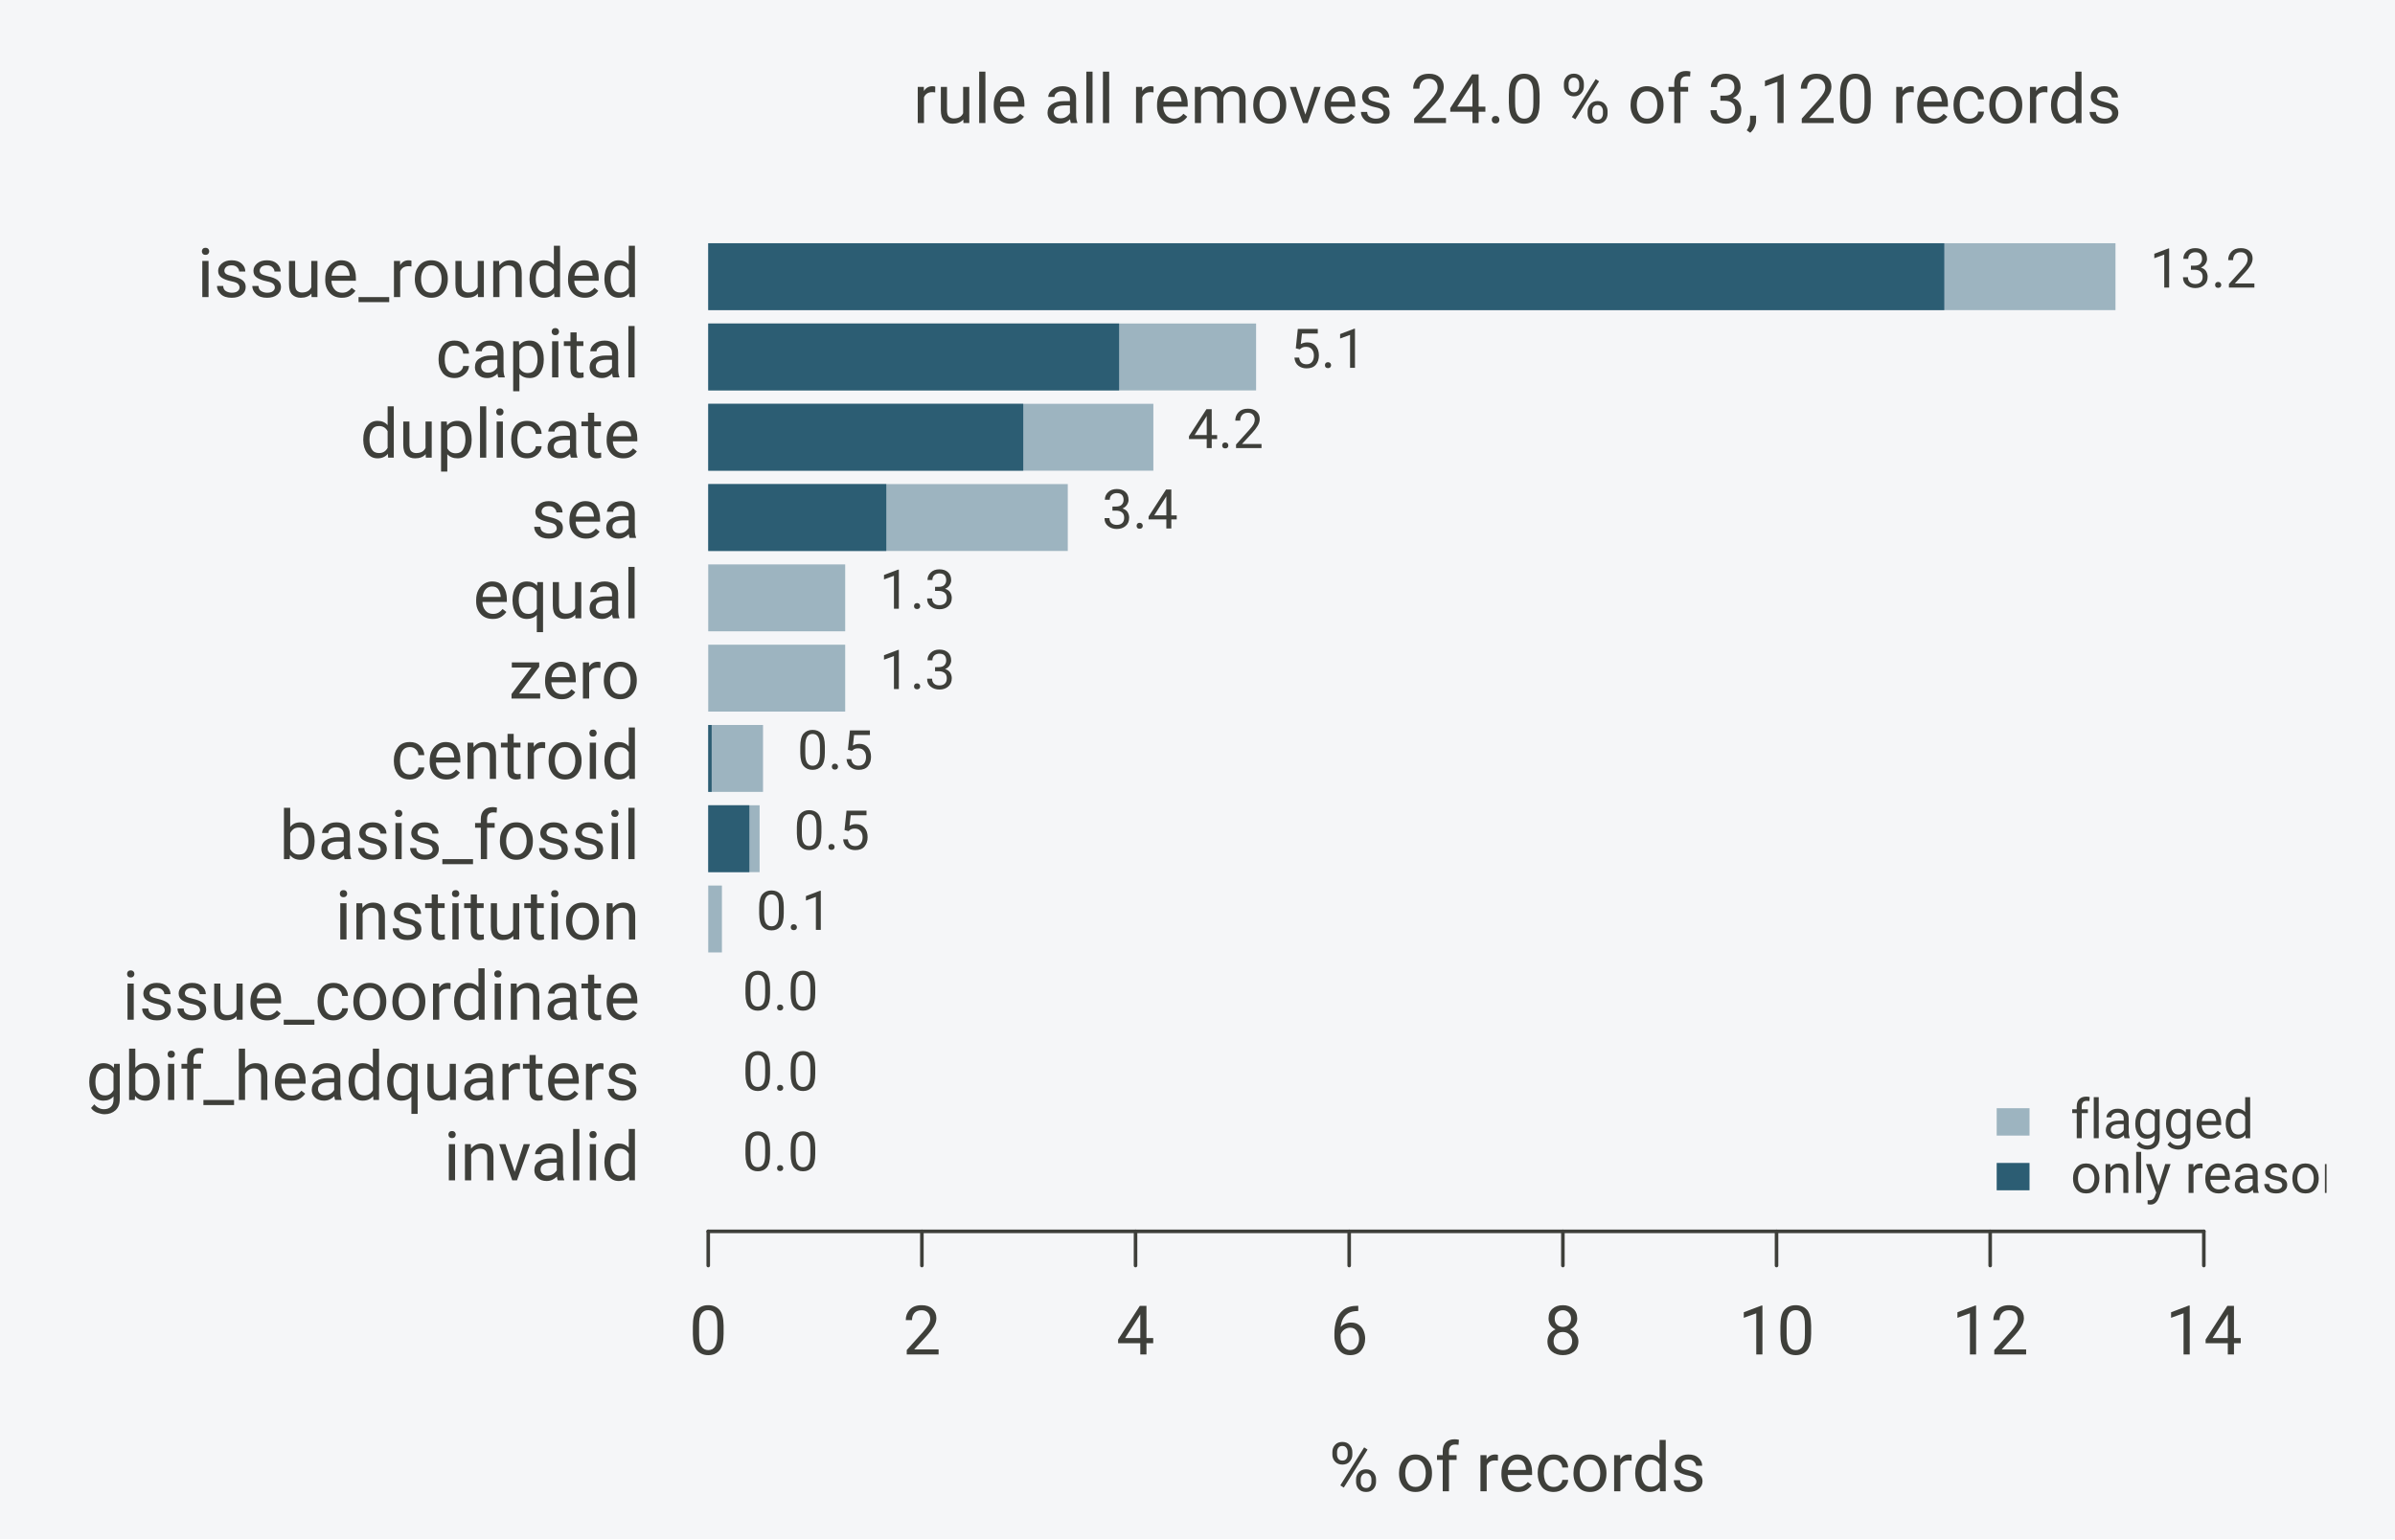
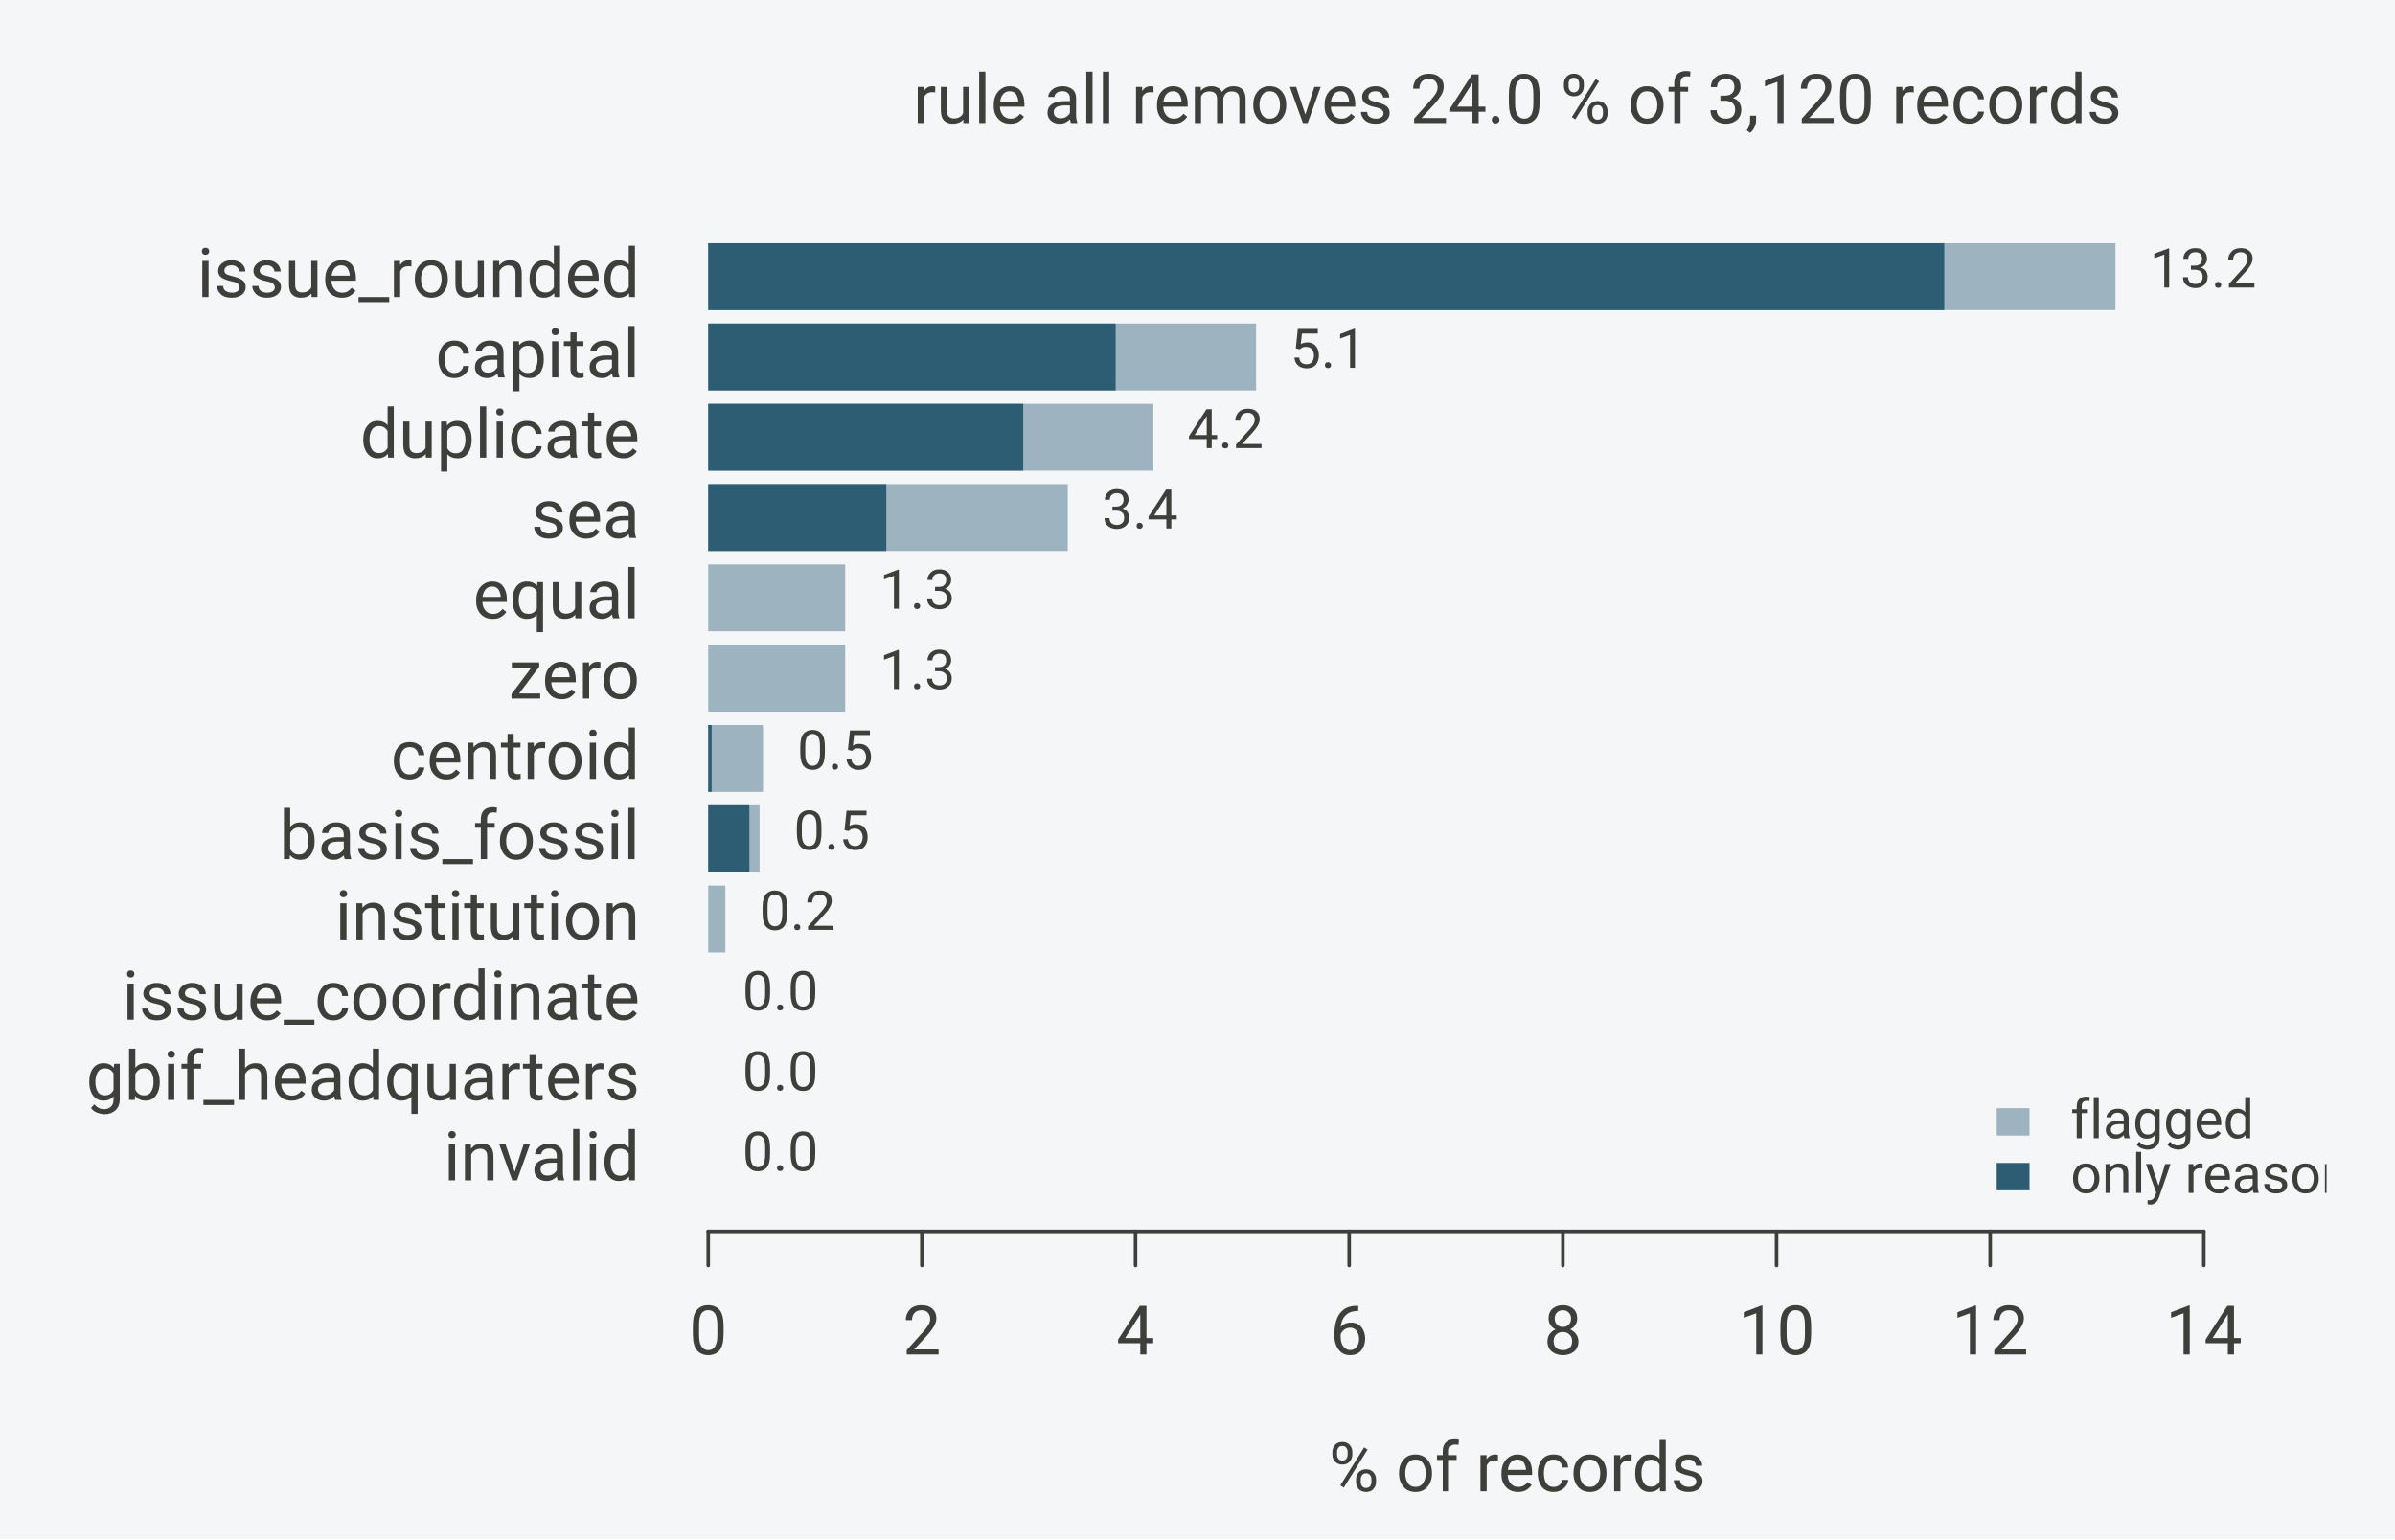
<svg xmlns="http://www.w3.org/2000/svg" width="504.00pt" height="324.00pt" viewBox="0 0 504.00 324.00">
  <g class="svglite">
    <defs>
      <style type="text/css">
    /* theme-aware-processed */
    .svglite line, .svglite polyline, .svglite polygon, .svglite path, .svglite circle {
      fill: none;
      stroke: #3E3F3A;
      stroke-linecap: round;
      stroke-linejoin: round;
      stroke-miterlimit: 10.00;
    }
    .svglite &gt; g &gt; rect {
      fill: none;
      stroke: #3E3F3A;
      stroke-linecap: round;
      stroke-linejoin: round;
      stroke-miterlimit: 10.00;
    }
    .svglite text {
      white-space: pre;
      fill: #3E3F3A;
    }
    .svglite g.glyphgroup path {
      fill: inherit;
      stroke: none;
    }
  </style>
    </defs>
    <rect width="100%" height="100%" style="stroke: none; fill: #F5F6F8;" />
    <defs>
      <clipPath id="cpMC4wMHw1MDQuMDB8MC4wMHwzMjQuMDA=">
        <rect x="0.00" y="0.00" width="504.00" height="324.00" />
      </clipPath>
    </defs>
    <g clip-path="url(#cpMC4wMHw1MDQuMDB8MC4wMHwzMjQuMDA=)">
      <rect x="149.04" y="237.12" width="0.00" height="14.08" style="stroke-width: 0.75; stroke: none; fill: #9DB4C0;" />
      <rect x="149.04" y="220.21" width="0.00" height="14.08" style="stroke-width: 0.75; stroke: none; fill: #9DB4C0;" />
      <rect x="149.04" y="203.31" width="0.00" height="14.08" style="stroke-width: 0.75; stroke: none; fill: #9DB4C0;" />
-       <rect x="149.04" y="186.41" width="2.88" height="14.08" style="stroke-width: 0.75; stroke: none; fill: #9DB4C0;" />
+       <rect x="149.04" y="186.41" width="3.60" height="14.08" style="stroke-width: 0.75; stroke: none; fill: #9DB4C0;" />
      <rect x="149.04" y="169.51" width="10.81" height="14.08" style="stroke-width: 0.75; stroke: none; fill: #9DB4C0;" />
      <rect x="149.04" y="152.61" width="11.53" height="14.08" style="stroke-width: 0.75; stroke: none; fill: #9DB4C0;" />
      <rect x="149.04" y="135.71" width="28.82" height="14.08" style="stroke-width: 0.75; stroke: none; fill: #9DB4C0;" />
      <rect x="149.04" y="118.81" width="28.82" height="14.08" style="stroke-width: 0.75; stroke: none; fill: #9DB4C0;" />
      <rect x="149.04" y="101.90" width="75.66" height="14.08" style="stroke-width: 0.75; stroke: none; fill: #9DB4C0;" />
      <rect x="149.04" y="85.00" width="93.67" height="14.08" style="stroke-width: 0.75; stroke: none; fill: #9DB4C0;" />
      <rect x="149.04" y="68.10" width="115.29" height="14.08" style="stroke-width: 0.75; stroke: none; fill: #9DB4C0;" />
      <rect x="149.04" y="51.20" width="296.14" height="14.08" style="stroke-width: 0.75; stroke: none; fill: #9DB4C0;" />
      <text x="134.64" y="248.46" text-anchor="end" style="font-size: 1.2em; font-family: &quot;Roboto&quot;, -apple-system, BlinkMacSystemFont, &quot;Segoe UI&quot;, system-ui, sans-serif;">invalid</text>
      <text x="134.64" y="231.55" text-anchor="end" style="font-size: 1.2em; font-family: &quot;Roboto&quot;, -apple-system, BlinkMacSystemFont, &quot;Segoe UI&quot;, system-ui, sans-serif;">gbif_headquarters</text>
      <text x="134.64" y="214.65" text-anchor="end" style="font-size: 1.2em; font-family: &quot;Roboto&quot;, -apple-system, BlinkMacSystemFont, &quot;Segoe UI&quot;, system-ui, sans-serif;">issue_coordinate</text>
      <text x="134.64" y="197.75" text-anchor="end" style="font-size: 1.2em; font-family: &quot;Roboto&quot;, -apple-system, BlinkMacSystemFont, &quot;Segoe UI&quot;, system-ui, sans-serif;">institution</text>
      <text x="134.64" y="180.85" text-anchor="end" style="font-size: 1.2em; font-family: &quot;Roboto&quot;, -apple-system, BlinkMacSystemFont, &quot;Segoe UI&quot;, system-ui, sans-serif;">basis_fossil</text>
      <text x="134.64" y="163.95" text-anchor="end" style="font-size: 1.2em; font-family: &quot;Roboto&quot;, -apple-system, BlinkMacSystemFont, &quot;Segoe UI&quot;, system-ui, sans-serif;">centroid</text>
      <text x="134.64" y="147.05" text-anchor="end" style="font-size: 1.2em; font-family: &quot;Roboto&quot;, -apple-system, BlinkMacSystemFont, &quot;Segoe UI&quot;, system-ui, sans-serif;">zero</text>
      <text x="134.64" y="130.15" text-anchor="end" style="font-size: 1.2em; font-family: &quot;Roboto&quot;, -apple-system, BlinkMacSystemFont, &quot;Segoe UI&quot;, system-ui, sans-serif;">equal</text>
      <text x="134.64" y="113.24" text-anchor="end" style="font-size: 1.2em; font-family: &quot;Roboto&quot;, -apple-system, BlinkMacSystemFont, &quot;Segoe UI&quot;, system-ui, sans-serif;">sea</text>
      <text x="134.64" y="96.34" text-anchor="end" style="font-size: 1.2em; font-family: &quot;Roboto&quot;, -apple-system, BlinkMacSystemFont, &quot;Segoe UI&quot;, system-ui, sans-serif;">duplicate</text>
      <text x="134.64" y="79.44" text-anchor="end" style="font-size: 1.2em; font-family: &quot;Roboto&quot;, -apple-system, BlinkMacSystemFont, &quot;Segoe UI&quot;, system-ui, sans-serif;">capital</text>
      <text x="134.64" y="62.54" text-anchor="end" style="font-size: 1.2em; font-family: &quot;Roboto&quot;, -apple-system, BlinkMacSystemFont, &quot;Segoe UI&quot;, system-ui, sans-serif;">issue_rounded</text>
      <text x="319.32" y="313.92" text-anchor="middle" style="font-size: 1.2em; font-family: &quot;Roboto&quot;, -apple-system, BlinkMacSystemFont, &quot;Segoe UI&quot;, system-ui, sans-serif;">% of records</text>
      <line x1="149.04" y1="259.20" x2="463.77" y2="259.20" style="stroke-width: 0.75;" />
      <line x1="149.04" y1="259.20" x2="149.04" y2="266.40" style="stroke-width: 0.75;" />
      <line x1="194.00" y1="259.20" x2="194.00" y2="266.40" style="stroke-width: 0.75;" />
      <line x1="238.96" y1="259.20" x2="238.96" y2="266.40" style="stroke-width: 0.75;" />
      <line x1="283.92" y1="259.20" x2="283.92" y2="266.40" style="stroke-width: 0.75;" />
      <line x1="328.89" y1="259.20" x2="328.89" y2="266.40" style="stroke-width: 0.75;" />
      <line x1="373.85" y1="259.20" x2="373.85" y2="266.40" style="stroke-width: 0.75;" />
      <line x1="418.81" y1="259.20" x2="418.81" y2="266.40" style="stroke-width: 0.75;" />
      <line x1="463.77" y1="259.20" x2="463.77" y2="266.40" style="stroke-width: 0.75;" />
      <text x="149.04" y="285.12" text-anchor="middle" style="font-size: 1.2em; font-family: &quot;Roboto&quot;, -apple-system, BlinkMacSystemFont, &quot;Segoe UI&quot;, system-ui, sans-serif;">0</text>
      <text x="194.00" y="285.12" text-anchor="middle" style="font-size: 1.2em; font-family: &quot;Roboto&quot;, -apple-system, BlinkMacSystemFont, &quot;Segoe UI&quot;, system-ui, sans-serif;">2</text>
      <text x="238.96" y="285.12" text-anchor="middle" style="font-size: 1.2em; font-family: &quot;Roboto&quot;, -apple-system, BlinkMacSystemFont, &quot;Segoe UI&quot;, system-ui, sans-serif;">4</text>
      <text x="283.92" y="285.12" text-anchor="middle" style="font-size: 1.2em; font-family: &quot;Roboto&quot;, -apple-system, BlinkMacSystemFont, &quot;Segoe UI&quot;, system-ui, sans-serif;">6</text>
      <text x="328.89" y="285.12" text-anchor="middle" style="font-size: 1.2em; font-family: &quot;Roboto&quot;, -apple-system, BlinkMacSystemFont, &quot;Segoe UI&quot;, system-ui, sans-serif;">8</text>
      <text x="373.85" y="285.12" text-anchor="middle" style="font-size: 1.2em; font-family: &quot;Roboto&quot;, -apple-system, BlinkMacSystemFont, &quot;Segoe UI&quot;, system-ui, sans-serif;">10</text>
      <text x="418.81" y="285.12" text-anchor="middle" style="font-size: 1.2em; font-family: &quot;Roboto&quot;, -apple-system, BlinkMacSystemFont, &quot;Segoe UI&quot;, system-ui, sans-serif;">12</text>
      <text x="463.77" y="285.12" text-anchor="middle" style="font-size: 1.2em; font-family: &quot;Roboto&quot;, -apple-system, BlinkMacSystemFont, &quot;Segoe UI&quot;, system-ui, sans-serif;">14</text>
      <rect x="149.04" y="237.12" width="0.00" height="14.08" style="stroke-width: 0.75; stroke: none; fill: #2C5D73;" />
      <rect x="149.04" y="220.21" width="0.00" height="14.08" style="stroke-width: 0.75; stroke: none; fill: #2C5D73;" />
      <rect x="149.04" y="203.31" width="0.00" height="14.08" style="stroke-width: 0.75; stroke: none; fill: #2C5D73;" />
      <rect x="149.04" y="186.41" width="0.00" height="14.08" style="stroke-width: 0.75; stroke: none; fill: #2C5D73;" />
      <rect x="149.04" y="169.51" width="8.65" height="14.08" style="stroke-width: 0.75; stroke: none; fill: #2C5D73;" />
      <rect x="149.04" y="152.61" width="0.72" height="14.08" style="stroke-width: 0.75; stroke: none; fill: #2C5D73;" />
      <rect x="149.04" y="135.71" width="0.00" height="14.08" style="stroke-width: 0.75; stroke: none; fill: #2C5D73;" />
      <rect x="149.04" y="118.81" width="0.00" height="14.08" style="stroke-width: 0.75; stroke: none; fill: #2C5D73;" />
      <rect x="149.04" y="101.90" width="37.47" height="14.08" style="stroke-width: 0.75; stroke: none; fill: #2C5D73;" />
      <rect x="149.04" y="85.00" width="66.29" height="14.08" style="stroke-width: 0.75; stroke: none; fill: #2C5D73;" />
-       <rect x="149.04" y="68.10" width="86.46" height="14.08" style="stroke-width: 0.75; stroke: none; fill: #2C5D73;" />
+       <rect x="149.04" y="68.10" width="85.74" height="14.08" style="stroke-width: 0.75; stroke: none; fill: #2C5D73;" />
      <rect x="149.04" y="51.20" width="260.11" height="14.08" style="stroke-width: 0.75; stroke: none; fill: #2C5D73;" />
      <text x="156.24" y="246.45" style="font-size: 0.96em; font-family: &quot;Roboto&quot;, -apple-system, BlinkMacSystemFont, &quot;Segoe UI&quot;, system-ui, sans-serif;">0.0</text>
      <text x="156.24" y="229.55" style="font-size: 0.96em; font-family: &quot;Roboto&quot;, -apple-system, BlinkMacSystemFont, &quot;Segoe UI&quot;, system-ui, sans-serif;">0.0</text>
      <text x="156.24" y="212.64" style="font-size: 0.96em; font-family: &quot;Roboto&quot;, -apple-system, BlinkMacSystemFont, &quot;Segoe UI&quot;, system-ui, sans-serif;">0.0</text>
-       <text x="159.12" y="195.74" style="font-size: 0.96em; font-family: &quot;Roboto&quot;, -apple-system, BlinkMacSystemFont, &quot;Segoe UI&quot;, system-ui, sans-serif;">0.1</text>
+       <text x="159.84" y="195.74" style="font-size: 0.96em; font-family: &quot;Roboto&quot;, -apple-system, BlinkMacSystemFont, &quot;Segoe UI&quot;, system-ui, sans-serif;">0.2</text>
      <text x="167.05" y="178.84" style="font-size: 0.96em; font-family: &quot;Roboto&quot;, -apple-system, BlinkMacSystemFont, &quot;Segoe UI&quot;, system-ui, sans-serif;">0.5</text>
      <text x="167.77" y="161.94" style="font-size: 0.96em; font-family: &quot;Roboto&quot;, -apple-system, BlinkMacSystemFont, &quot;Segoe UI&quot;, system-ui, sans-serif;">0.5</text>
      <text x="185.06" y="145.04" style="font-size: 0.96em; font-family: &quot;Roboto&quot;, -apple-system, BlinkMacSystemFont, &quot;Segoe UI&quot;, system-ui, sans-serif;">1.3</text>
      <text x="185.06" y="128.14" style="font-size: 0.96em; font-family: &quot;Roboto&quot;, -apple-system, BlinkMacSystemFont, &quot;Segoe UI&quot;, system-ui, sans-serif;">1.3</text>
      <text x="231.90" y="111.24" style="font-size: 0.96em; font-family: &quot;Roboto&quot;, -apple-system, BlinkMacSystemFont, &quot;Segoe UI&quot;, system-ui, sans-serif;">3.4</text>
      <text x="249.91" y="94.33" style="font-size: 0.96em; font-family: &quot;Roboto&quot;, -apple-system, BlinkMacSystemFont, &quot;Segoe UI&quot;, system-ui, sans-serif;">4.2</text>
      <text x="271.53" y="77.43" style="font-size: 0.96em; font-family: &quot;Roboto&quot;, -apple-system, BlinkMacSystemFont, &quot;Segoe UI&quot;, system-ui, sans-serif;">5.1</text>
      <text x="452.38" y="60.53" style="font-size: 0.96em; font-family: &quot;Roboto&quot;, -apple-system, BlinkMacSystemFont, &quot;Segoe UI&quot;, system-ui, sans-serif;">13.2</text>
      <text x="319.32" y="25.90" text-anchor="middle" style="font-size: 1.2em; font-family: &quot;Roboto&quot;, -apple-system, BlinkMacSystemFont, &quot;Segoe UI&quot;, system-ui, sans-serif;">rule all removes 24.0 % of 3,120 records</text>
    </g>
    <defs>
      <clipPath id="cpMTQ5LjA0fDQ4OS42MHw0My4yMHwyNTkuMjA=">
        <rect x="149.04" y="43.20" width="340.56" height="216.00" />
      </clipPath>
    </defs>
    <g clip-path="url(#cpMTQ5LjA0fDQ4OS42MHw0My4yMHwyNTkuMjA=)">
      <rect x="420.18" y="233.28" width="6.91" height="5.76" style="stroke-width: 0.75; stroke: none; fill: #9DB4C0;" />
      <rect x="420.18" y="244.80" width="6.91" height="5.76" style="stroke-width: 0.75; stroke: none; fill: #2C5D73;" />
      <text x="435.73" y="239.59" style="font-size: 0.96em; font-family: &quot;Roboto&quot;, -apple-system, BlinkMacSystemFont, &quot;Segoe UI&quot;, system-ui, sans-serif;">flagged</text>
      <text x="435.73" y="251.11" style="font-size: 0.96em; font-family: &quot;Roboto&quot;, -apple-system, BlinkMacSystemFont, &quot;Segoe UI&quot;, system-ui, sans-serif;">only reason</text>
    </g>
  </g>
</svg>
